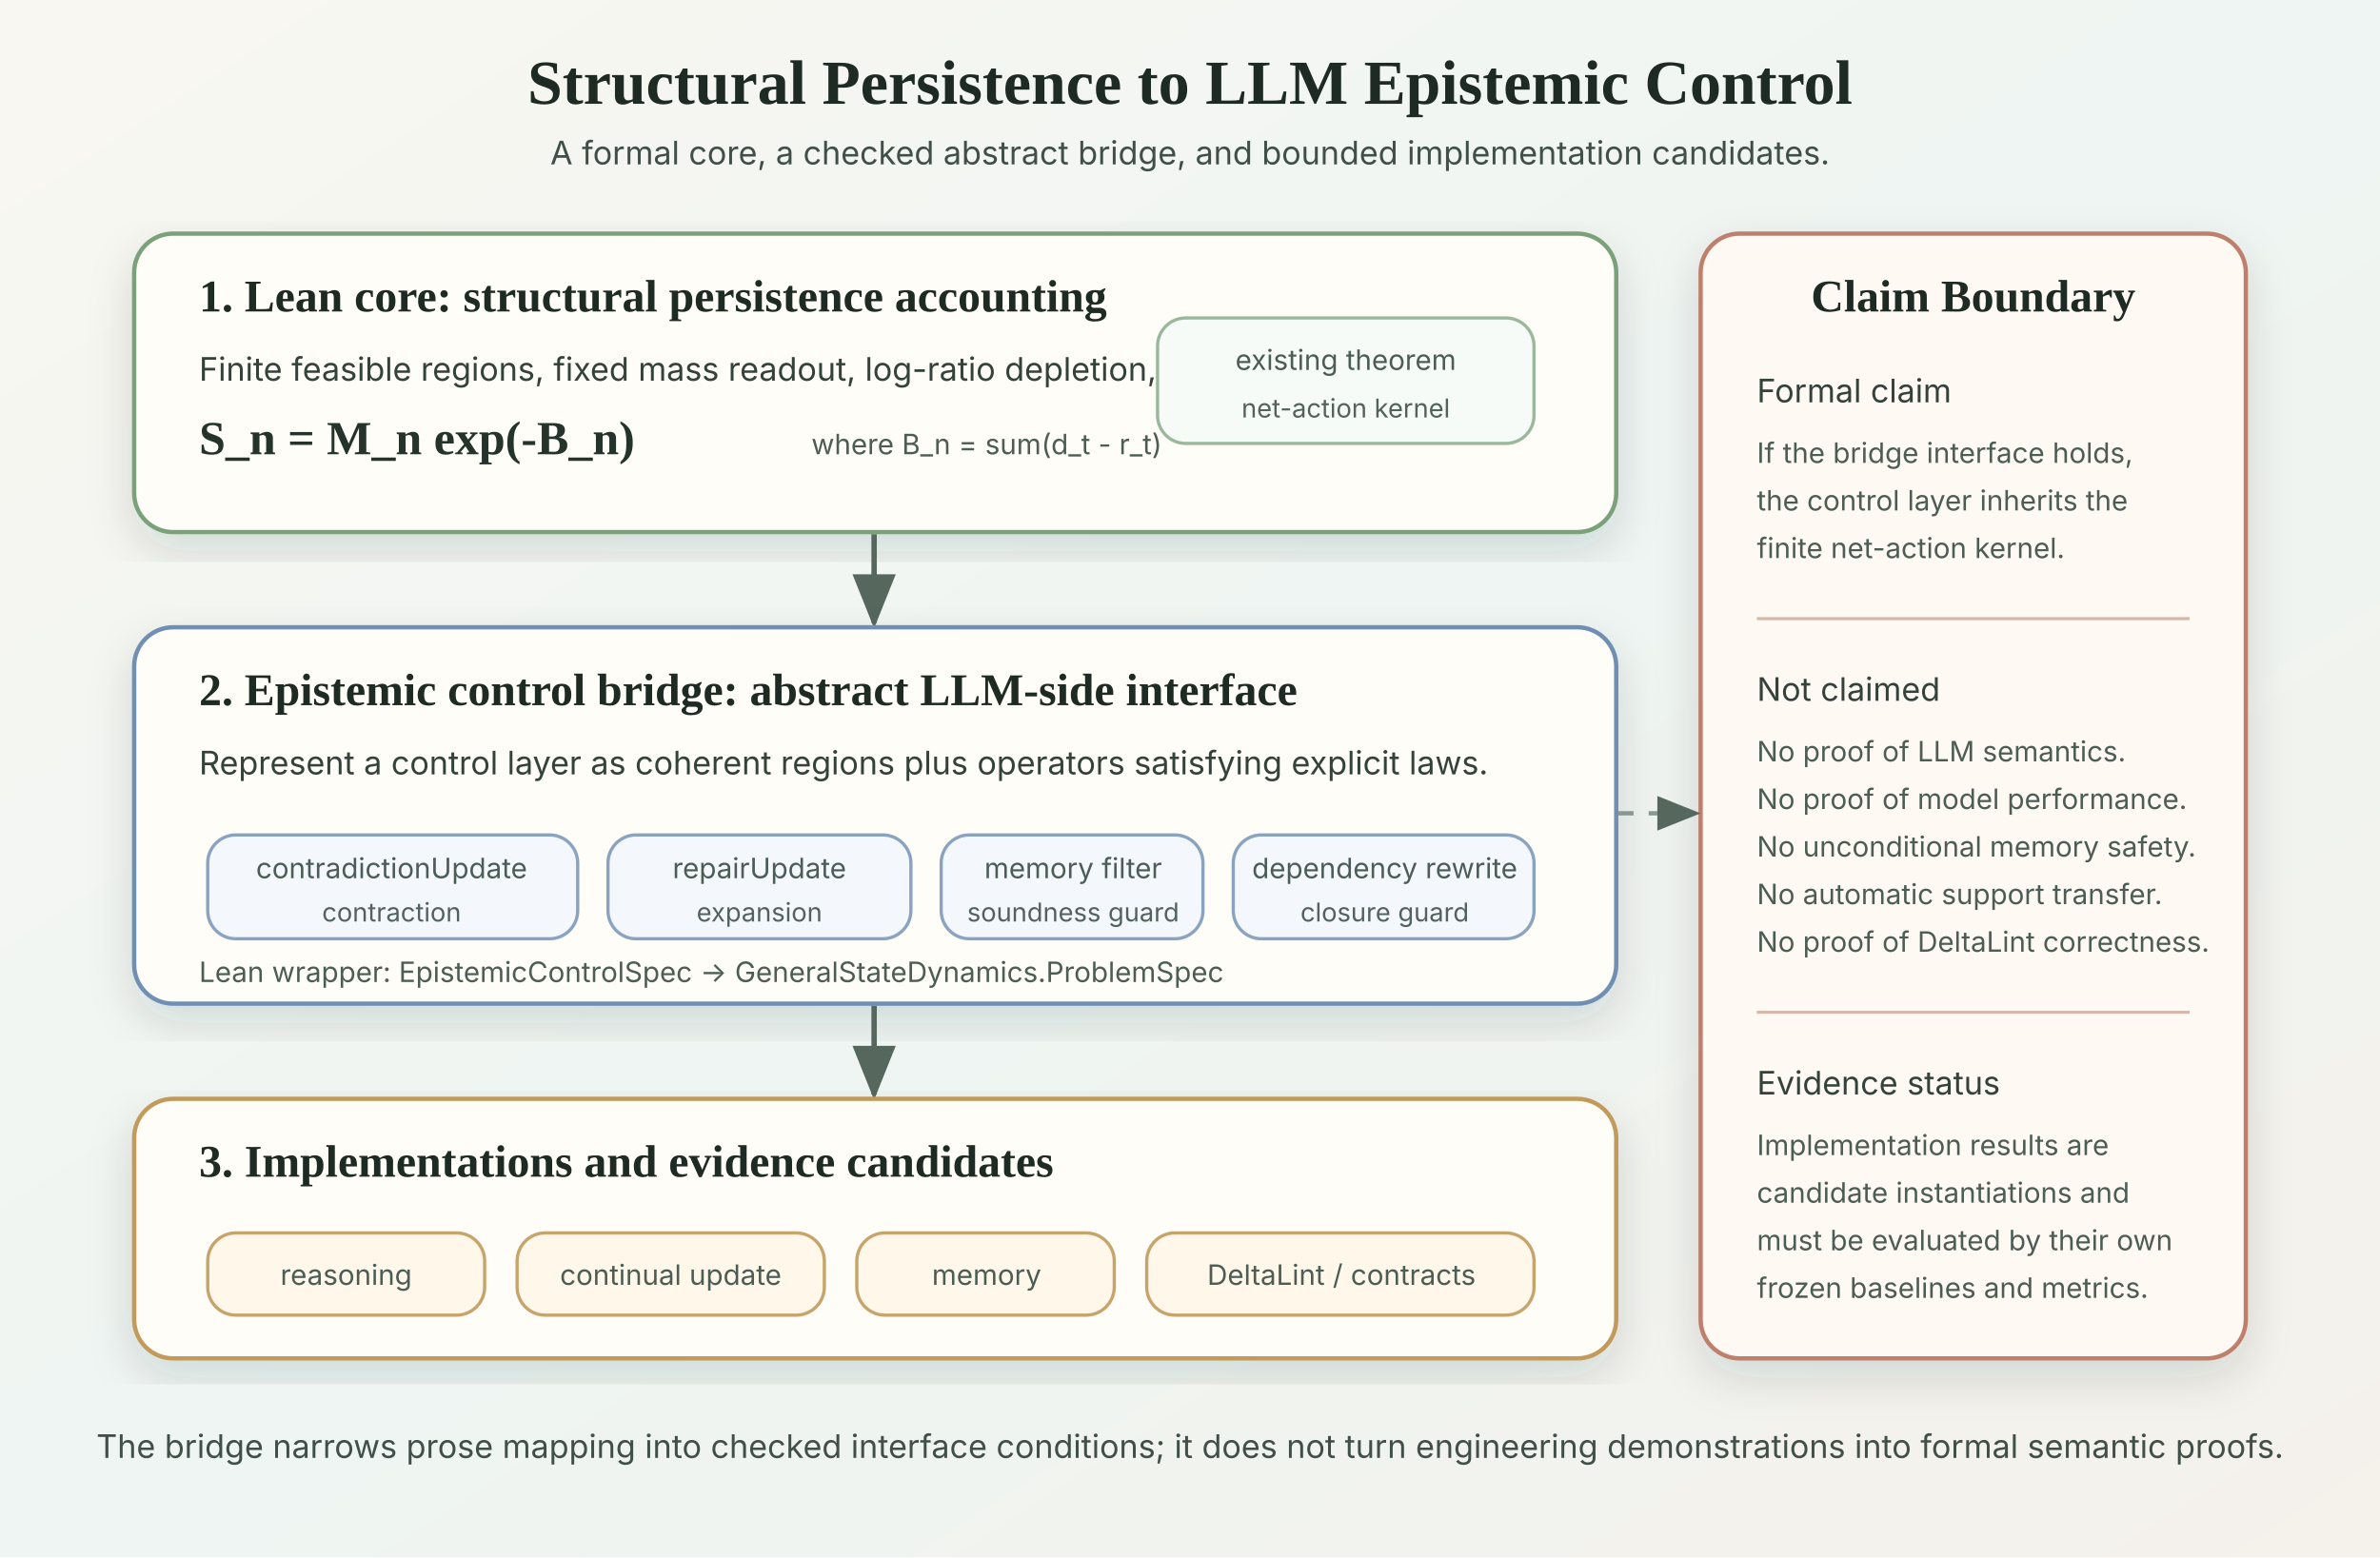
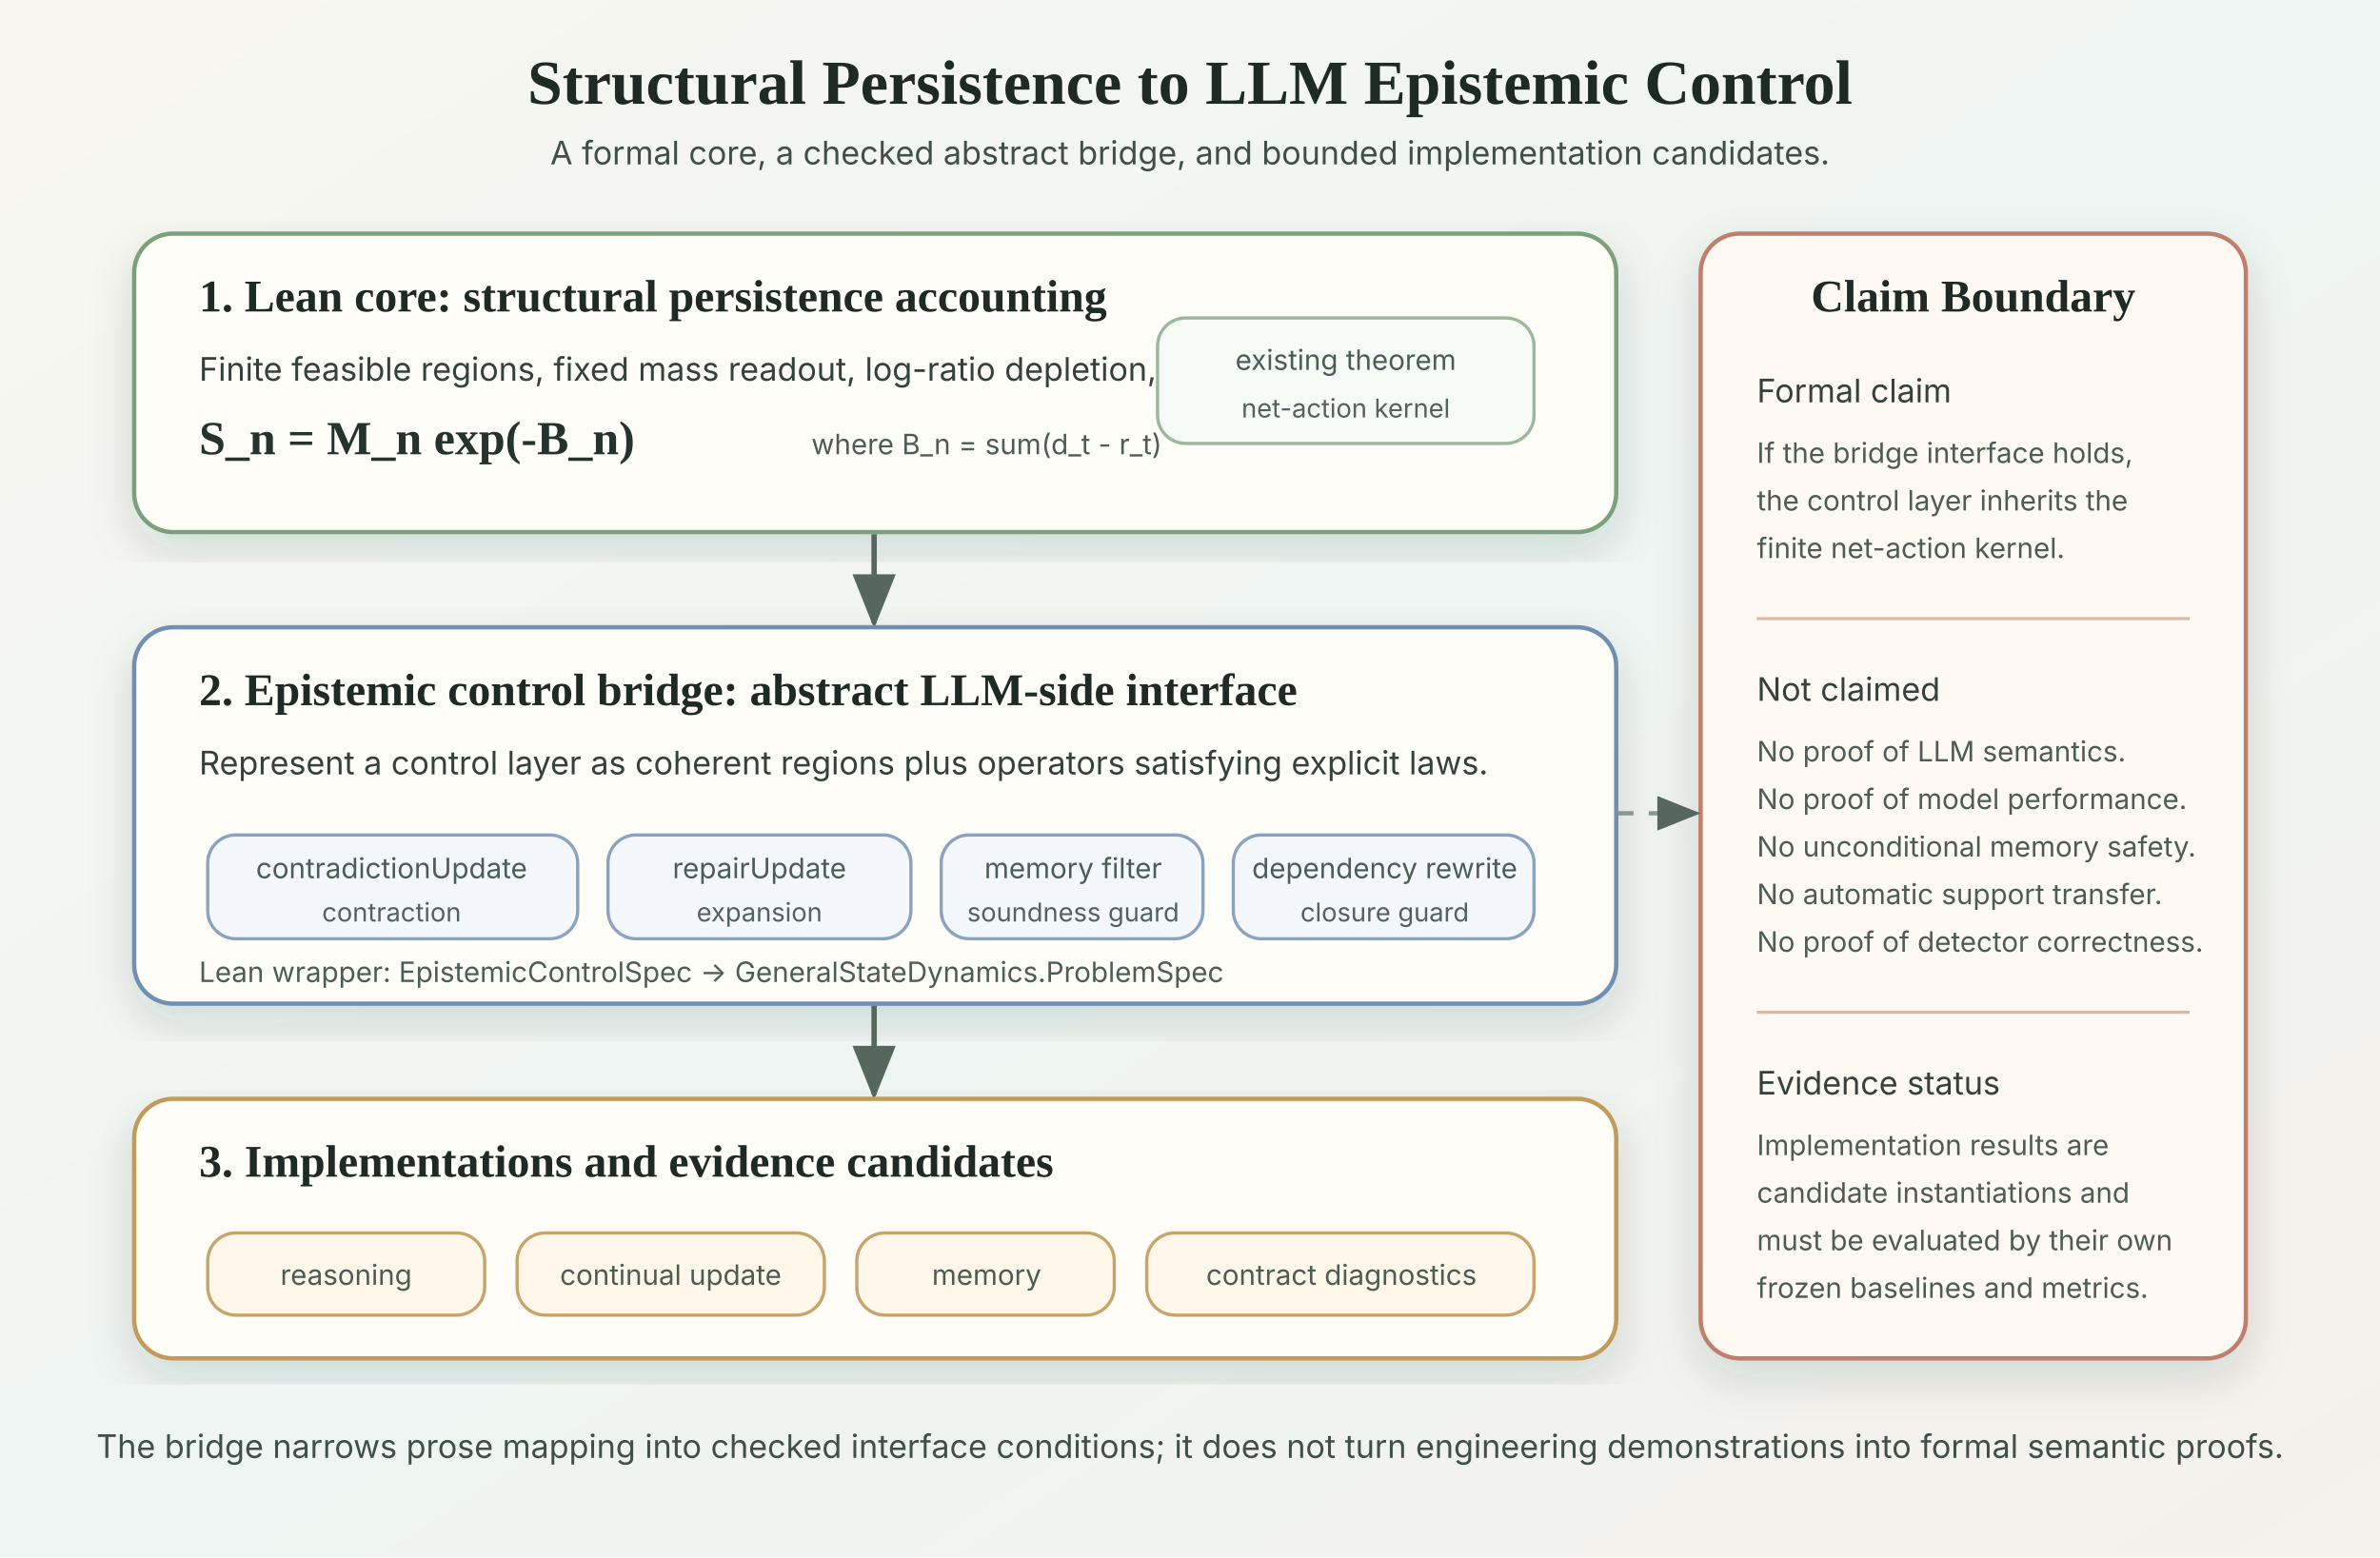
<svg xmlns="http://www.w3.org/2000/svg" width="1100" height="720" viewBox="0 0 1100 720" role="img" aria-labelledby="title desc">
  <defs>
    <linearGradient id="bg3" x1="0" x2="1" y1="0" y2="1">
      <stop offset="0%" stop-color="#f9f7f1" />
      <stop offset="52%" stop-color="#eef5f2" />
      <stop offset="100%" stop-color="#f5f1eb" />
    </linearGradient>
    <filter id="shadow3" x="-10%" y="-10%" width="120%" height="120%">
      <feDropShadow dx="0" dy="8" stdDeviation="10" flood-color="#1f2933" flood-opacity="0.14" />
    </filter>
    <style>
      .title { font: 700 29px Georgia, "Times New Roman", serif; fill: #1e2a24; }
      .subtitle { font: 15px -apple-system, BlinkMacSystemFont, "Segoe UI", sans-serif; fill: #405049; }
      .layerTitle { font: 700 21px Georgia, "Times New Roman", serif; fill: #1e2a24; }
      .small { font: 15px -apple-system, BlinkMacSystemFont, "Segoe UI", sans-serif; fill: #33423b; }
      .tiny { font: 13px -apple-system, BlinkMacSystemFont, "Segoe UI", sans-serif; fill: #4b5d55; }
      .micro { font: 12px -apple-system, BlinkMacSystemFont, "Segoe UI", sans-serif; fill: #52625c; }
      .math { font: 700 22px Georgia, "Times New Roman", serif; fill: #24342d; }
      .panel { fill: #fffdf7; stroke-width: 2; rx: 18; filter: url(#shadow3); }
      .core { stroke: #7aa17a; }
      .bridge { stroke: #6f8fb2; }
      .impl { stroke: #c19a5b; }
      .boundary { fill: #fff9f4; stroke: #be7f6d; stroke-width: 2; rx: 18; filter: url(#shadow3); }
      .chip { fill: #f7fbf8; stroke: #9bb89c; stroke-width: 1.5; rx: 13; }
      .chipBlue { fill: #f4f8fc; stroke: #8aa3c0; stroke-width: 1.5; rx: 13; }
      .chipGold { fill: #fff8ea; stroke: #c7a46b; stroke-width: 1.5; rx: 13; }
      .arrow { stroke: #56675e; stroke-width: 2.5; fill: none; marker-end: url(#arrowhead3); }
      .dash { stroke: #8a9791; stroke-width: 2; stroke-dasharray: 7 7; fill: none; marker-end: url(#arrowhead3); }
    </style>
    <marker id="arrowhead3" markerWidth="10" markerHeight="8" refX="9" refY="4" orient="auto">
      <path d="M0,0 L10,4 L0,8 z" fill="#56675e" />
    </marker>
  </defs>
  <rect width="1100" height="720" fill="url(#bg3)" />
  <text x="550" y="48" text-anchor="middle" class="title">Structural Persistence to LLM Epistemic Control</text>
  <text x="550" y="76" text-anchor="middle" class="subtitle">A formal core, a checked abstract bridge, and bounded implementation candidates.</text>
  <rect x="62" y="108" width="685" height="138" class="panel core" />
  <text x="92" y="144" class="layerTitle">1. Lean core: structural persistence accounting</text>
  <text x="92" y="176" class="small">Finite feasible regions, fixed mass readout, log-ratio depletion, contraction and repair.</text>
  <text x="92" y="210" class="math">S_n = M_n exp(-B_n)</text>
  <text x="375" y="210" class="tiny">where B_n = sum(d_t - r_t)</text>
  <rect x="535" y="147" width="174" height="58" class="chip" />
  <text x="622" y="171" text-anchor="middle" class="tiny">existing theorem</text>
  <text x="622" y="193" text-anchor="middle" class="micro">net-action kernel</text>
  <path d="M404 247 C404 264 404 271 404 288" class="arrow" />
  <rect x="62" y="290" width="685" height="174" class="panel bridge" />
  <text x="92" y="326" class="layerTitle">2. Epistemic control bridge: abstract LLM-side interface</text>
  <text x="92" y="358" class="small">Represent a control layer as coherent regions plus operators satisfying explicit laws.</text>
  <rect x="96" y="386" width="171" height="48" class="chipBlue" />
  <text x="181" y="406" text-anchor="middle" class="tiny">contradictionUpdate</text>
  <text x="181" y="426" text-anchor="middle" class="micro">contraction</text>
  <rect x="281" y="386" width="140" height="48" class="chipBlue" />
  <text x="351" y="406" text-anchor="middle" class="tiny">repairUpdate</text>
  <text x="351" y="426" text-anchor="middle" class="micro">expansion</text>
  <rect x="435" y="386" width="121" height="48" class="chipBlue" />
  <text x="496" y="406" text-anchor="middle" class="tiny">memory filter</text>
  <text x="496" y="426" text-anchor="middle" class="micro">soundness guard</text>
  <rect x="570" y="386" width="139" height="48" class="chipBlue" />
  <text x="640" y="406" text-anchor="middle" class="tiny">dependency rewrite</text>
  <text x="640" y="426" text-anchor="middle" class="micro">closure guard</text>
  <text x="92" y="454" class="tiny">Lean wrapper: EpistemicControlSpec -&gt; GeneralStateDynamics.ProblemSpec</text>
  <path d="M404 465 C404 482 404 489 404 506" class="arrow" />
  <rect x="62" y="508" width="685" height="120" class="panel impl" />
  <text x="92" y="544" class="layerTitle">3. Implementations and evidence candidates</text>
  <rect x="96" y="570" width="128" height="38" class="chipGold" />
  <text x="160" y="594" text-anchor="middle" class="tiny">reasoning</text>
  <rect x="239" y="570" width="142" height="38" class="chipGold" />
  <text x="310" y="594" text-anchor="middle" class="tiny">continual update</text>
  <rect x="396" y="570" width="119" height="38" class="chipGold" />
  <text x="456" y="594" text-anchor="middle" class="tiny">memory</text>
  <rect x="530" y="570" width="179" height="38" class="chipGold" />
-   <text x="620" y="594" text-anchor="middle" class="tiny">DeltaLint / contracts</text>
+   <text x="620" y="594" text-anchor="middle" class="tiny">contract diagnostics</text>
  <rect x="786" y="108" width="252" height="520" class="boundary" />
  <text x="912" y="144" text-anchor="middle" class="layerTitle">Claim Boundary</text>
  <text x="812" y="186" class="small">Formal claim</text>
  <text x="812" y="214" class="tiny">If the bridge interface holds,</text>
  <text x="812" y="236" class="tiny">the control layer inherits the</text>
  <text x="812" y="258" class="tiny">finite net-action kernel.</text>
  <path d="M812 286 L1012 286" stroke="#d6b7a9" stroke-width="1.4" />
  <text x="812" y="324" class="small">Not claimed</text>
  <text x="812" y="352" class="tiny">No proof of LLM semantics.</text>
  <text x="812" y="374" class="tiny">No proof of model performance.</text>
  <text x="812" y="396" class="tiny">No unconditional memory safety.</text>
  <text x="812" y="418" class="tiny">No automatic support transfer.</text>
-   <text x="812" y="440" class="tiny">No proof of DeltaLint correctness.</text>
+   <text x="812" y="440" class="tiny">No proof of detector correctness.</text>
  <path d="M812 468 L1012 468" stroke="#d6b7a9" stroke-width="1.4" />
  <text x="812" y="506" class="small">Evidence status</text>
  <text x="812" y="534" class="tiny">Implementation results are</text>
  <text x="812" y="556" class="tiny">candidate instantiations and</text>
  <text x="812" y="578" class="tiny">must be evaluated by their own</text>
  <text x="812" y="600" class="tiny">frozen baselines and metrics.</text>
  <path d="M748 376 C764 376 770 376 784 376" class="dash" />
  <text x="550" y="674" text-anchor="middle" class="subtitle">The bridge narrows prose mapping into checked interface conditions; it does not turn engineering demonstrations into formal semantic proofs.</text>
</svg>
